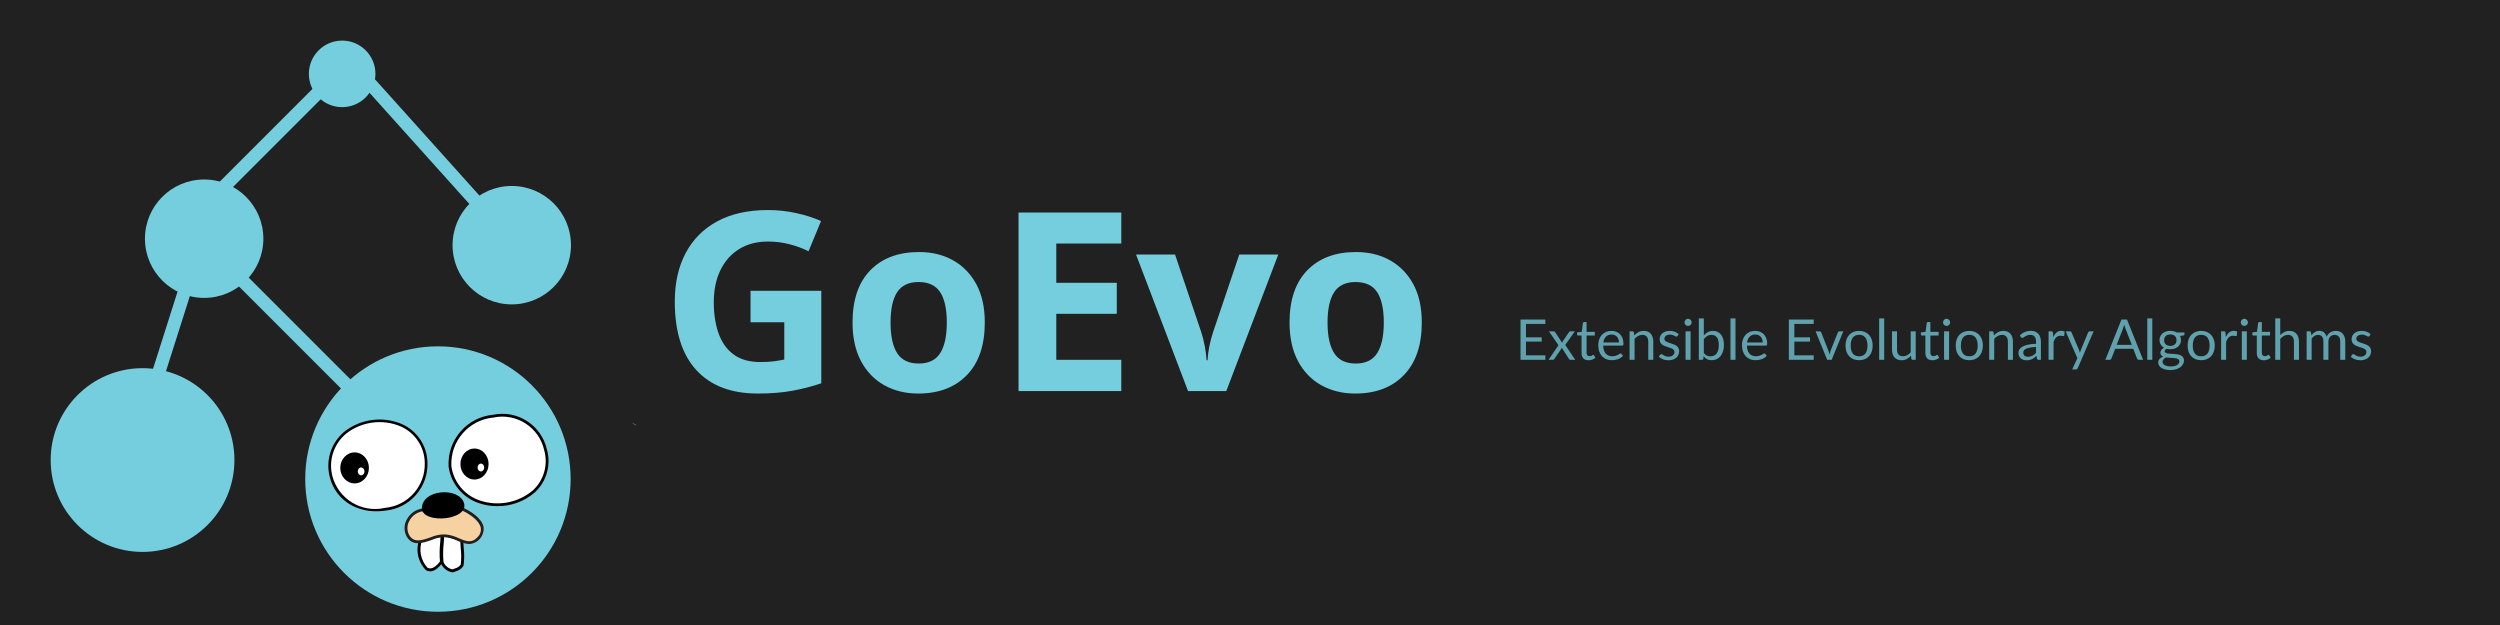
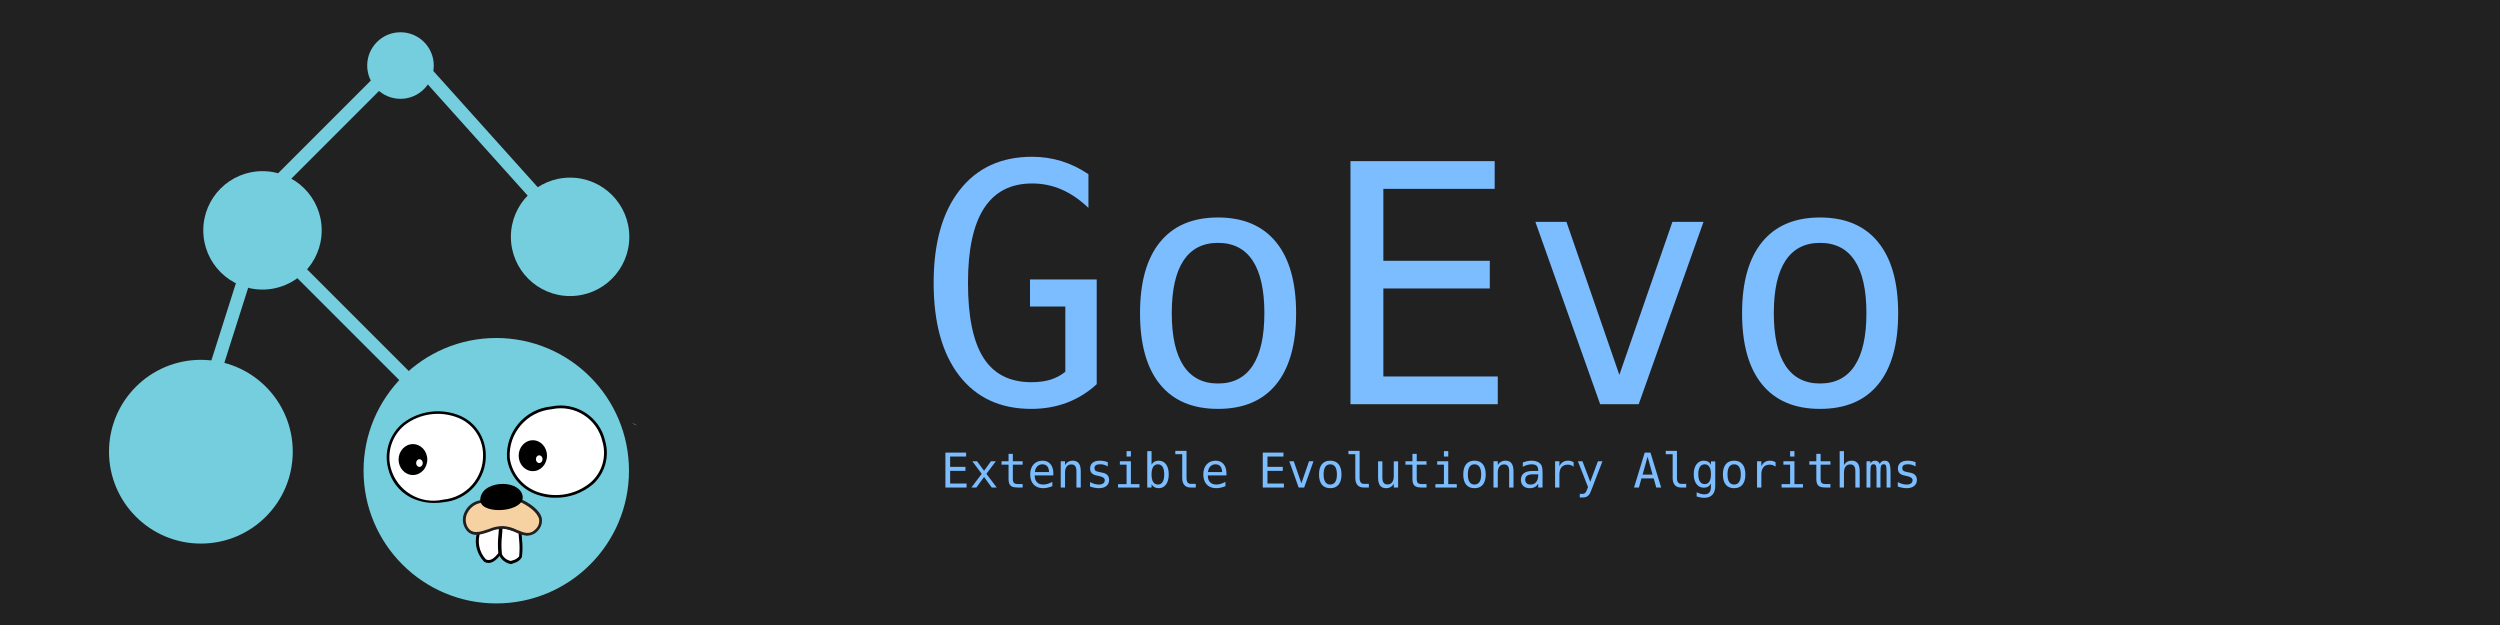
- <svg xmlns="http://www.w3.org/2000/svg" version="1.1" width="1200" height="300" viewBox="0 0 1200 300" xml:space="preserve">
-   <defs>
- </defs>
-   <g transform="matrix(0 0 0 0 0 0)" id="593caa10-41ab-4c18-8ebe-22841e83c834">
- </g>
-   <g transform="matrix(1 0 0 1 600 150)" id="d91f766a-365d-4ecf-ab7f-55d1ee60fb2c">
-     <rect style="stroke: none; stroke-width: 1; stroke-dasharray: none; stroke-linecap: butt; stroke-dashoffset: 0; stroke-linejoin: miter; stroke-miterlimit: 4; fill: rgb(33,33,33); fill-rule: nonzero; opacity: 1;" vector-effect="non-scaling-stroke" x="-600" y="-150" rx="0" ry="0" width="1200" height="300" />
-   </g>
-   <g transform="matrix(0.28 0 0 0.28 159.08 149.75)">
-     <g style="" vector-effect="non-scaling-stroke">
-       <g transform="matrix(1 0 0 1 -490 -490)">
-         <rect style="stroke: none; stroke-width: 1; stroke-dasharray: none; stroke-linecap: butt; stroke-dashoffset: 0; stroke-linejoin: miter; stroke-miterlimit: 4; fill: rgb(255,255,255); fill-opacity: 0; fill-rule: nonzero; opacity: 1;" vector-effect="non-scaling-stroke" x="-50" y="-50" rx="0" ry="0" width="100" height="100" />
+ <svg xmlns="http://www.w3.org/2000/svg" width="1200" height="300" version="1.1" xml:space="preserve">
+   <g class="layer">
+     <g id="d91f766a-365d-4ecf-ab7f-55d1ee60fb2c" transform="matrix(1, 0, 0, 1, 0, 0) translate(-1.97255, -1.95034) matrix(1.00166, 0, 0, 1.01986, 601.973, 153.95)">
+       <rect fill="rgb(33,33,33)" fill-rule="nonzero" height="300" id="svg_1" stroke-dashoffset="0" stroke-miterlimit="4" width="1200" x="-600" y="-150" />
+     </g>
+     <g id="svg_28" transform="matrix(25, 0, 0, 25, 519.83, 192.07) matrix(0.28, 0, 0, 0.28, -8.6079, 0.458384)">
+       <path d="m26.01,17.05c-0.12,-0.03 -0.24,-0.1 -0.33,-0.19" fill="rgb(198,177,152)" fill-rule="evenodd" id="svg_29" stroke-dashoffset="0" stroke-miterlimit="4" transform=" translate(-25.85, -16.95)" />
+     </g>
+     <g id="svg_7" transform="translate(28, -4)">
+       <g id="svg_10" transform="matrix(1.63, 0, 0, 1.63, 18.4, -408.19) matrix(0.28, 0, 0, 0.28, 89.4675, 272.176)">
+         <circle cx="0" cy="0" fill="rgb(117,206,222)" fill-rule="nonzero" id="svg_11" r="35" stroke="rgb(0,0,0)" stroke-dashoffset="0" stroke-miterlimit="4" stroke-width="0" />
      </g>
-       <g transform="matrix(1 0 0 1 0 0)">
-         <rect style="stroke: none; stroke-width: 1; stroke-dasharray: none; stroke-linecap: butt; stroke-dashoffset: 0; stroke-linejoin: miter; stroke-miterlimit: 4; fill: rgb(255,255,255); fill-rule: nonzero; opacity: 1; visibility: hidden;" vector-effect="non-scaling-stroke" x="-540" y="-540" rx="0" ry="0" width="1080" height="1080" />
+       <g id="svg_12" transform="matrix(2.9, 0, 0, 2.9, 309.17, -114.52) matrix(0.28, 0, 0, 0.28, -21.9043, 80.0705)">
+         <circle cx="0" cy="0" fill="rgb(117,206,222)" fill-rule="nonzero" id="svg_13" r="35" stroke="rgb(0,0,0)" stroke-dashoffset="0" stroke-miterlimit="4" stroke-width="0" />
      </g>
-       <g transform="matrix(1 0 0 1 0 0)">
-         <rect style="stroke: none; stroke-width: 1; stroke-dasharray: none; stroke-linecap: butt; stroke-dashoffset: 0; stroke-linejoin: miter; stroke-miterlimit: 4; fill: rgb(255,255,255); fill-rule: nonzero; opacity: 1; visibility: hidden;" vector-effect="non-scaling-stroke" x="-540" y="-540" rx="0" ry="0" width="1080" height="1080" />
+       <g id="svg_14" transform="matrix(4.5, 0, 0, 4.5, -323.77, 253.82) matrix(0.28, 0, 0, 0.28, 87.1543, -7.33342)">
+         <circle cx="0" cy="0" fill="rgb(117,206,222)" fill-rule="nonzero" id="svg_15" r="35" stroke="rgb(0,0,0)" stroke-dashoffset="0" stroke-miterlimit="4" stroke-width="0" />
      </g>
-       <g transform="matrix(1.63 0 0 1.63 18.4 -408.19)">
-         <circle style="stroke: rgb(0,0,0); stroke-width: 0; stroke-dasharray: none; stroke-linecap: butt; stroke-dashoffset: 0; stroke-linejoin: miter; stroke-miterlimit: 4; fill: rgb(117,206,222); fill-rule: nonzero; opacity: 1;" vector-effect="non-scaling-stroke" cx="0" cy="0" r="35" />
+       <g id="svg_16" transform="matrix(6.5, 0, 0, 6.5, 182.6, 286.39) matrix(0.28, 0, 0, 0.28, 4.24738, -8.68474)">
+         <circle cx="0" cy="0" fill="rgb(117,206,222)" fill-rule="nonzero" id="svg_17" r="35" stroke="rgb(0,0,0)" stroke-dashoffset="0" stroke-miterlimit="4" stroke-width="0" />
      </g>
-       <g transform="matrix(2.9 0 0 2.9 309.17 -114.52)">
-         <circle style="stroke: rgb(0,0,0); stroke-width: 0; stroke-dasharray: none; stroke-linecap: butt; stroke-dashoffset: 0; stroke-linejoin: miter; stroke-miterlimit: 4; fill: rgb(117,206,222); fill-rule: nonzero; opacity: 1;" vector-effect="non-scaling-stroke" cx="0" cy="0" r="35" />
+       <g id="svg_18" transform="matrix(3.64, -3.64, 0.71, 0.71, -137.05, -261.9) matrix(0.28, 0, 0, 0.28, -11.0662, 419.77)">
+         <path d="m94.75,50c0,6.21 -5.24,11.25 -11.7,11.25l-66.1,0c-6.46,0 -11.7,-5.04 -11.7,-11.25l0,0c0,-6.21 5.24,-11.25 11.7,-11.25l66.1,0c6.46,0 11.7,5.04 11.7,11.25l0,0z" fill="rgb(117,206,222)" fill-rule="nonzero" id="svg_19" stroke="rgb(0,0,0)" stroke-dashoffset="0" stroke-miterlimit="4" stroke-width="0" transform=" translate(-50, -50)" />
      </g>
-       <g transform="matrix(4.5 0 0 4.5 -323.77 253.82)">
-         <circle style="stroke: rgb(0,0,0); stroke-width: 0; stroke-dasharray: none; stroke-linecap: butt; stroke-dashoffset: 0; stroke-linejoin: miter; stroke-miterlimit: 4; fill: rgb(117,206,222); fill-rule: nonzero; opacity: 1;" vector-effect="non-scaling-stroke" cx="0" cy="0" r="35" />
+       <g id="svg_20" transform="matrix(1.56, -4.91, 0.95, 0.3, -283.2, 63.28) matrix(0.28, 0, 0, 0.28, 1.93205, 378.916)">
+         <path d="m94.75,50c0,6.21 -5.24,11.25 -11.7,11.25l-66.1,0c-6.46,0 -11.7,-5.04 -11.7,-11.25l0,0c0,-6.21 5.24,-11.25 11.7,-11.25l66.1,0c6.46,0 11.7,5.04 11.7,11.25l0,0z" fill="rgb(117,206,222)" fill-rule="nonzero" id="svg_21" stroke="rgb(0,0,0)" stroke-dashoffset="0" stroke-miterlimit="4" stroke-width="0" transform=" translate(-50, -50)" />
      </g>
-       <g transform="matrix(6.5 0 0 6.5 182.6 286.39)">
-         <circle style="stroke: rgb(0,0,0); stroke-width: 0; stroke-dasharray: none; stroke-linecap: butt; stroke-dashoffset: 0; stroke-linejoin: miter; stroke-miterlimit: 4; fill: rgb(117,206,222); fill-rule: nonzero; opacity: 1;" vector-effect="non-scaling-stroke" cx="0" cy="0" r="35" />
+       <g id="svg_22" transform="matrix(-3.64, -3.64, 0.71, -0.71, -45.7, 53.13) matrix(0.28, 0, 0, 0.28, -41.6869, 56.6814)">
+         <path d="m94.75,50c0,6.21 -5.24,11.25 -11.7,11.25l-66.1,0c-6.46,0 -11.7,-5.04 -11.7,-11.25l0,0c0,-6.21 5.24,-11.25 11.7,-11.25l66.1,0c6.46,0 11.7,5.04 11.7,11.25l0,0z" fill="rgb(117,206,222)" fill-rule="nonzero" id="svg_23" stroke="rgb(0,0,0)" stroke-dashoffset="0" stroke-miterlimit="4" stroke-width="0" transform=" translate(-50, -50)" />
      </g>
-       <g transform="matrix(3.64 -3.64 0.71 0.71 -137.05 -261.9)">
-         <path style="stroke: rgb(0,0,0); stroke-width: 0; stroke-dasharray: none; stroke-linecap: butt; stroke-dashoffset: 0; stroke-linejoin: miter; stroke-miterlimit: 4; fill: rgb(117,206,222); fill-rule: nonzero; opacity: 1;" vector-effect="non-scaling-stroke" transform=" translate(-50, -50)" d="M 94.75 50 C 94.75 56.213 89.514 61.25 83.054 61.25 L 16.946 61.25 C 10.486 61.25 5.25 56.213 5.25 50 L 5.25 50 C 5.25 43.787 10.486 38.75 16.946 38.75 L 83.053 38.75 C 89.514 38.75 94.75 43.787 94.75 50 L 94.75 50 z" stroke-linecap="round" />
+       <g id="svg_24" transform="matrix(-3.44, -3.83, 0.74, -0.67, 182.21, -262.38) matrix(0.28, 0, 0, 0.28, -52.4025, -205.913)">
+         <path d="m94.75,50c0,6.21 -5.24,11.25 -11.7,11.25l-66.1,0c-6.46,0 -11.7,-5.04 -11.7,-11.25l0,0c0,-6.21 5.24,-11.25 11.7,-11.25l66.1,0c6.46,0 11.7,5.04 11.7,11.25l0,0z" fill="rgb(117,206,222)" fill-rule="nonzero" id="svg_25" stroke="rgb(0,0,0)" stroke-dashoffset="0" stroke-miterlimit="4" stroke-width="0" transform=" translate(-50, -50)" />
      </g>
-       <g transform="matrix(1.56 -4.91 0.95 0.3 -283.2 63.28)">
-         <path style="stroke: rgb(0,0,0); stroke-width: 0; stroke-dasharray: none; stroke-linecap: butt; stroke-dashoffset: 0; stroke-linejoin: miter; stroke-miterlimit: 4; fill: rgb(117,206,222); fill-rule: nonzero; opacity: 1;" vector-effect="non-scaling-stroke" transform=" translate(-50, -50)" d="M 94.75 50 C 94.75 56.213 89.514 61.25 83.054 61.25 L 16.946 61.25 C 10.486 61.25 5.25 56.213 5.25 50 L 5.25 50 C 5.25 43.787 10.486 38.75 16.946 38.75 L 83.053 38.75 C 89.514 38.75 94.75 43.787 94.75 50 L 94.75 50 z" stroke-linecap="round" />
+       <g id="svg_26" transform="matrix(25, 0, 0, 25, 27.57, 194.38) matrix(0.28, 0, 0, 0.28, 5.56918, 0.391856)">
+         <path d="m5.99,17.15c0.12,-0.03 0.24,-0.09 0.33,-0.19" fill="rgb(198,177,152)" fill-rule="evenodd" id="svg_27" stroke-dashoffset="0" stroke-miterlimit="4" transform=" translate(-6.15, -17.06)" />
      </g>
-       <g transform="matrix(-3.64 -3.64 0.71 -0.71 -45.7 53.13)">
-         <path style="stroke: rgb(0,0,0); stroke-width: 0; stroke-dasharray: none; stroke-linecap: butt; stroke-dashoffset: 0; stroke-linejoin: miter; stroke-miterlimit: 4; fill: rgb(117,206,222); fill-rule: nonzero; opacity: 1;" vector-effect="non-scaling-stroke" transform=" translate(-50, -50)" d="M 94.75 50 C 94.75 56.213 89.514 61.25 83.054 61.25 L 16.946 61.25 C 10.486 61.25 5.25 56.213 5.25 50 L 5.25 50 C 5.25 43.787 10.486 38.75 16.946 38.75 L 83.053 38.75 C 89.514 38.75 94.75 43.787 94.75 50 L 94.75 50 z" stroke-linecap="round" />
+       <g id="svg_30" transform="matrix(31.54, 0, 0, 31.54, 286.56, 254.26) matrix(0.28, 0, 0, 0.28, -1.49788, -1.05635)">
+         <path d="m16.24,6.33c0.57,3.3 5.97,2.43 5.2,-0.9c-0.7,-2.99 -5.39,-2.16 -5.2,0.9" fill="rgb(255,255,255)" fill-rule="evenodd" id="svg_31" stroke-dashoffset="0" stroke-miterlimit="4" transform=" translate(-18.87, -5.99)" />
      </g>
-       <g transform="matrix(-3.44 -3.83 0.74 -0.67 182.21 -262.38)">
-         <path style="stroke: rgb(0,0,0); stroke-width: 0; stroke-dasharray: none; stroke-linecap: butt; stroke-dashoffset: 0; stroke-linejoin: miter; stroke-miterlimit: 4; fill: rgb(117,206,222); fill-rule: nonzero; opacity: 1;" vector-effect="non-scaling-stroke" transform=" translate(-50, -50)" d="M 94.75 50 C 94.75 56.213 89.514 61.25 83.054 61.25 L 16.946 61.25 C 10.486 61.25 5.25 56.213 5.25 50 L 5.25 50 C 5.25 43.787 10.486 38.75 16.946 38.75 L 83.053 38.75 C 89.514 38.75 94.75 43.787 94.75 50 L 94.75 50 z" stroke-linecap="round" />
+       <g id="svg_32" transform="matrix(31.54, 0, 0, 31.54, 286.46, 253.83) matrix(0.28, 0, 0, 0.28, -1.4956, -1.04653)">
+         <path d="m18.81,8.48c-0.34,0.01 -0.67,-0.05 -0.99,-0.16c-0.88,-0.29 -1.52,-1.06 -1.65,-1.98l0,-0.01c-0.09,-1.43 0.98,-2.68 2.41,-2.81c1.33,-0.28 2.64,0.57 2.93,1.89c0.24,0.85 -0.02,1.75 -0.67,2.34c-0.57,0.48 -1.29,0.74 -2.03,0.73zm-2.49,-2.16c0.12,0.86 0.72,1.58 1.55,1.86c0.98,0.33 2.07,0.13 2.86,-0.54c0.62,-0.55 0.86,-1.41 0.63,-2.2c-0.28,-1.25 -1.51,-2.04 -2.76,-1.77c-1.35,0.13 -2.36,1.3 -2.28,2.65z" fill="rgb(0,0,0)" fill-rule="nonzero" id="svg_33" stroke-dashoffset="0" stroke-miterlimit="4" transform=" translate(-18.88, -5.98)" />
      </g>
-       <g transform="matrix(25 0 0 25 27.57 194.38)">
-         <path style="stroke: none; stroke-width: 1; stroke-dasharray: none; stroke-linecap: butt; stroke-dashoffset: 0; stroke-linejoin: miter; stroke-miterlimit: 4; fill: rgb(198,177,152); fill-rule: evenodd; opacity: 1;" vector-effect="non-scaling-stroke" transform=" translate(-6.15, -17.06)" d="M 5.987 17.15 C 6.113 17.122 6.227 17.058 6.316 16.965" stroke-linecap="round" />
+       <g id="svg_34" transform="matrix(31.54, 0, 0, 31.54, 80.53, 263.44) matrix(0.28, 0, 0, 0.28, 3.2054, -1.26591)">
+         <path d="m9.79,6.86c0.73,2.88 5.34,2.14 5.17,-0.74c-0.21,-3.46 -5.88,-2.79 -5.17,0.74" fill="rgb(255,255,255)" fill-rule="evenodd" id="svg_35" stroke-dashoffset="0" stroke-miterlimit="4" transform=" translate(-12.34, -6.26)" />
      </g>
-       <g transform="matrix(25 0 0 25 519.83 192.07)">
-         <path style="stroke: none; stroke-width: 1; stroke-dasharray: none; stroke-linecap: butt; stroke-dashoffset: 0; stroke-linejoin: miter; stroke-miterlimit: 4; fill: rgb(198,177,152); fill-rule: evenodd; opacity: 1;" vector-effect="non-scaling-stroke" transform=" translate(-25.85, -16.95)" d="M 26.013 17.046 C 25.887 17.018 25.773 16.954 25.684 16.861" stroke-linecap="round" />
+       <g id="svg_36" transform="matrix(31.54, 0, 0, 31.54, 79.82, 263.09) matrix(0.28, 0, 0, 0.28, 3.22161, -1.25792)">
+         <path d="m12.24,8.76c-0.46,0.01 -0.93,-0.11 -1.34,-0.32c-0.6,-0.33 -1.03,-0.9 -1.18,-1.56l0,0c-0.24,-0.91 0.09,-1.88 0.82,-2.47c0.89,-0.67 2.06,-0.82 3.09,-0.39c0.84,0.36 1.38,1.18 1.4,2.1c0.05,1.33 -0.96,2.48 -2.29,2.6c-0.16,0.03 -0.33,0.04 -0.5,0.04zm-2.38,-1.91c0.33,1.25 1.59,2.02 2.86,1.73c1.26,-0.12 2.2,-1.2 2.16,-2.46c-0.01,-0.86 -0.52,-1.63 -1.31,-1.97c-0.98,-0.41 -2.1,-0.27 -2.94,0.37c-0.69,0.56 -0.99,1.47 -0.77,2.33z" fill="rgb(0,0,0)" fill-rule="nonzero" id="svg_37" stroke-dashoffset="0" stroke-miterlimit="4" transform=" translate(-12.34, -6.27)" />
      </g>
-       <g transform="matrix(31.54 0 0 31.54 286.56 254.26)">
-         <path style="stroke: none; stroke-width: 1; stroke-dasharray: none; stroke-linecap: butt; stroke-dashoffset: 0; stroke-linejoin: miter; stroke-miterlimit: 4; fill: rgb(255,255,255); fill-rule: evenodd; opacity: 1;" vector-effect="non-scaling-stroke" transform=" translate(-18.87, -5.99)" d="M 16.242 6.329 C 16.81 9.629 22.212 8.76 21.436 5.429 C 20.736 2.441 16.053 3.268 16.242 6.329" stroke-linecap="round" />
+       <g id="svg_38" transform="matrix(31.54, 0, 0, 31.54, 207.54, 411.65) matrix(0.28, 0, 0, 0.28, 0.305999, -4.64927)">
+         <path d="m16.89,10.29c0.05,0.46 0.06,0.92 0.02,1.37c-0.11,0.21 -0.33,0.23 -0.51,0.32c-0.26,-0.04 -0.47,-0.21 -0.58,-0.45c-0.02,-0.52 -0.01,-1.04 0.05,-1.55l1.02,0.31z" fill="rgb(255,255,255)" fill-rule="evenodd" id="svg_39" stroke-dashoffset="0" stroke-miterlimit="4" transform=" translate(-16.37, -10.98)" />
      </g>
-       <g transform="matrix(31.54 0 0 31.54 286.46 253.83)">
-         <path style="stroke: none; stroke-width: 1; stroke-dasharray: none; stroke-linecap: butt; stroke-dashoffset: 0; stroke-linejoin: miter; stroke-miterlimit: 4; fill: rgb(0,0,0); fill-rule: nonzero; opacity: 1;" vector-effect="non-scaling-stroke" transform=" translate(-18.88, -5.98)" d="M 18.808 8.485 C 18.472 8.486 18.138 8.432 17.82 8.323 C 16.937 8.031 16.296 7.262 16.167 6.341 L 16.167 6.333 C 16.084 4.898 17.152 3.654 18.583 3.519 C 19.912 3.243 21.215 4.086 21.51 5.41 C 21.749 6.255 21.488 7.163 20.837 7.753 C 20.271 8.234 19.551 8.494 18.808 8.485 Z M 16.318 6.32 C 16.44 7.184 17.042 7.905 17.87 8.18 C 18.854 8.51 19.939 8.305 20.735 7.64 C 21.346 7.086 21.589 6.233 21.362 5.44 C 21.081 4.194 19.85 3.405 18.6 3.67 C 17.251 3.798 16.244 4.967 16.318 6.32 Z" stroke-linecap="round" />
+       <g id="svg_40" transform="matrix(31.54, 0, 0, 31.54, 207.31, 411.76) matrix(0.28, 0, 0, 0.28, 0.311249, -4.65178)">
+         <path d="m16.41,12.06l-0.02,0c-0.29,-0.05 -0.53,-0.24 -0.64,-0.5l0,-0.01l0,-0.01c-0.03,-0.36 -0.03,-0.71 0.01,-1.07c0.02,-0.16 0.03,-0.33 0.03,-0.5l0,-0.1l1.18,0.37l0,0.05c0,0.15 0.02,0.29 0.03,0.45c0.03,0.31 0.03,0.62 -0.01,0.94l0,0.01l-0.01,0.01c-0.09,0.15 -0.24,0.26 -0.41,0.3c-0.05,0.02 -0.09,0.03 -0.13,0.05l-0.03,0.01zm-0.51,-0.55c0.09,0.2 0.27,0.34 0.49,0.38c0.04,-0.01 0.08,-0.03 0.12,-0.04c0.13,-0.03 0.25,-0.11 0.33,-0.21c0.03,-0.3 0.03,-0.6 0,-0.89c-0.02,-0.14 -0.02,-0.27 -0.03,-0.4l-0.87,-0.27c-0.01,0.14 -0.02,0.27 -0.03,0.4c-0.04,0.34 -0.04,0.68 -0.01,1.03z" fill="rgb(0,0,0)" fill-rule="nonzero" id="svg_41" stroke-dashoffset="0" stroke-miterlimit="4" transform=" translate(-16.38, -10.96)" />
      </g>
-       <g transform="matrix(31.54 0 0 31.54 80.53 263.44)">
-         <path style="stroke: none; stroke-width: 1; stroke-dasharray: none; stroke-linecap: butt; stroke-dashoffset: 0; stroke-linejoin: miter; stroke-miterlimit: 4; fill: rgb(255,255,255); fill-rule: evenodd; opacity: 1;" vector-effect="non-scaling-stroke" transform=" translate(-12.34, -6.26)" d="M 9.788 6.863 C 10.524 9.74 15.13 9 14.956 6.118 C 14.748 2.662 9.083 3.329 9.787 6.863" stroke-linecap="round" />
+       <g id="svg_42" transform="matrix(31.54, 0, 0, 31.54, 39.74, 267.28) matrix(0.28, 0, 0, 0.28, 4.13656, -1.35357)">
+         <ellipse cx="0" cy="0" fill="rgb(0,0,0)" fill-rule="nonzero" id="svg_43" rx="0.78" ry="0.84" stroke-dashoffset="0" stroke-miterlimit="4" />
      </g>
-       <g transform="matrix(31.54 0 0 31.54 79.82 263.09)">
-         <path style="stroke: none; stroke-width: 1; stroke-dasharray: none; stroke-linecap: butt; stroke-dashoffset: 0; stroke-linejoin: miter; stroke-miterlimit: 4; fill: rgb(0,0,0); fill-rule: nonzero; opacity: 1;" vector-effect="non-scaling-stroke" transform=" translate(-12.34, -6.27)" d="M 12.245 8.761 C 11.777 8.765 11.314 8.653 10.9 8.435 C 10.302 8.11 9.871 7.545 9.716 6.882 L 9.716 6.882 C 9.484 5.967 9.807 5.001 10.542 4.41 C 11.426 3.736 12.604 3.585 13.629 4.016 C 14.466 4.382 15.013 5.202 15.029 6.116 C 15.077 7.455 14.073 8.599 12.739 8.725 C 12.576 8.75 12.41 8.762 12.245 8.761 Z M 9.86 6.847 C 10.19 8.101 11.455 8.866 12.718 8.576 C 13.976 8.46 14.925 7.384 14.883 6.122 C 14.87 5.263 14.356 4.49 13.569 4.146 C 12.594 3.736 11.475 3.879 10.634 4.52 C 9.943 5.077 9.641 5.987 9.86 6.847 Z" stroke-linecap="round" />
+       <g id="svg_44" transform="matrix(31.54, 0, 0, 31.54, 50.91, 273.27) matrix(0.28, 0, 0, 0.28, 3.88157, -1.49031)">
+         <ellipse cx="0" cy="0" fill="rgb(255,255,255)" fill-rule="nonzero" id="svg_45" rx="0.18" ry="0.21" stroke-dashoffset="0" stroke-miterlimit="4" />
      </g>
-       <g transform="matrix(31.54 0 0 31.54 207.54 411.65)">
-         <path style="stroke: none; stroke-width: 1; stroke-dasharray: none; stroke-linecap: butt; stroke-dashoffset: 0; stroke-linejoin: miter; stroke-miterlimit: 4; fill: rgb(255,255,255); fill-rule: evenodd; opacity: 1;" vector-effect="non-scaling-stroke" transform=" translate(-16.37, -10.98)" d="M 16.894 10.294 C 16.941 10.749 16.947 11.207 16.91 11.663 C 16.8 11.87 16.585 11.892 16.4 11.976 C 16.144 11.936 15.926 11.766 15.825 11.527 C 15.797 11.01 15.811 10.492 15.866 9.978 Z" stroke-linecap="round" />
+       <g id="svg_46" transform="matrix(31.54, 0, 0, 31.54, 245.28, 260.65) matrix(0.28, 0, 0, 0.28, -0.555536, -1.20222)">
+         <ellipse cx="0" cy="0" fill="rgb(0,0,0)" fill-rule="nonzero" id="svg_47" rx="0.77" ry="0.84" stroke-dashoffset="0" stroke-miterlimit="4" />
      </g>
-       <g transform="matrix(31.54 0 0 31.54 207.31 411.76)">
-         <path style="stroke: none; stroke-width: 1; stroke-dasharray: none; stroke-linecap: butt; stroke-dashoffset: 0; stroke-linejoin: miter; stroke-miterlimit: 4; fill: rgb(0,0,0); fill-rule: nonzero; opacity: 1;" vector-effect="non-scaling-stroke" transform=" translate(-16.38, -10.96)" d="M 16.411 12.057 L 16.388 12.057 C 16.104 12.012 15.863 11.823 15.753 11.557 L 15.753 11.547 L 15.753 11.536 C 15.72 11.182 15.723 10.826 15.762 10.473 C 15.775 10.31 15.788 10.142 15.793 9.973 L 15.793 9.873 L 16.974 10.235 L 16.974 10.293 C 16.974 10.435 16.986 10.582 16.998 10.737 C 17.035 11.049 17.032 11.365 16.99 11.676 L 16.99 11.688 L 16.984 11.699 C 16.892 11.851 16.743 11.959 16.57 11.999 C 16.523 12.016 16.479 12.031 16.436 12.051 Z M 15.902 11.506 C 15.991 11.708 16.173 11.853 16.39 11.894 C 16.431 11.877 16.473 11.862 16.513 11.847 C 16.643 11.82 16.758 11.745 16.835 11.636 C 16.871 11.341 16.871 11.044 16.835 10.749 C 16.825 10.612 16.815 10.481 16.812 10.349 L 15.937 10.081 C 15.93 10.217 15.92 10.352 15.91 10.481 C 15.872 10.821 15.869 11.165 15.9 11.506 Z" stroke-linecap="round" />
+       <g id="svg_48" transform="matrix(31.54, 0, 0, 31.54, 256.25, 266.65) matrix(0.28, 0, 0, 0.28, -0.805961, -1.33919)">
+         <ellipse cx="0" cy="0" fill="rgb(255,255,255)" fill-rule="nonzero" id="svg_49" rx="0.18" ry="0.21" stroke-dashoffset="0" stroke-miterlimit="4" />
      </g>
-       <g transform="matrix(31.54 0 0 31.54 39.74 267.28)">
-         <ellipse style="stroke: none; stroke-width: 1; stroke-dasharray: none; stroke-linecap: butt; stroke-dashoffset: 0; stroke-linejoin: miter; stroke-miterlimit: 4; fill: rgb(0,0,0); fill-rule: nonzero; opacity: 1;" vector-effect="non-scaling-stroke" cx="0" cy="0" rx="0.778" ry="0.842" />
+       <g id="svg_50" transform="matrix(31.54, 0, 0, 31.54, 170.52, 410.87) matrix(0.28, 0, 0, 0.28, 1.1511, -4.63146)">
+         <path d="m14.67,10.25c-0.34,0.82 0.19,2.46 1.11,1.25c-0.03,-0.52 -0.01,-1.03 0.04,-1.55l-1.15,0.3z" fill="rgb(255,255,255)" fill-rule="evenodd" id="svg_51" stroke-dashoffset="0" stroke-miterlimit="4" transform=" translate(-15.19, -10.94)" />
      </g>
-       <g transform="matrix(31.54 0 0 31.54 50.91 273.27)">
-         <ellipse style="stroke: none; stroke-width: 1; stroke-dasharray: none; stroke-linecap: butt; stroke-dashoffset: 0; stroke-linejoin: miter; stroke-miterlimit: 4; fill: rgb(255,255,255); fill-rule: nonzero; opacity: 1;" vector-effect="non-scaling-stroke" cx="0" cy="0" rx="0.183" ry="0.214" />
+       <g id="svg_52" transform="matrix(31.54, 0, 0, 31.54, 170.02, 410.5) matrix(0.28, 0, 0, 0.28, 1.16251, -4.62302)">
+         <path d="m15.17,12.01c-0.08,0 -0.16,-0.02 -0.23,-0.06c-0.45,-0.46 -0.59,-1.14 -0.34,-1.73l0.01,-0.04l1.29,-0.33l0,0.1c-0.01,0.17 -0.02,0.34 -0.03,0.5c-0.04,0.34 -0.04,0.69 -0.01,1.03l0,0.03l-0.02,0.03c-0.27,0.36 -0.49,0.47 -0.67,0.47zm-0.44,-1.7c-0.19,0.52 -0.08,1.1 0.29,1.5c0.24,0.14 0.5,-0.1 0.68,-0.33c-0.03,-0.35 -0.03,-0.69 0.01,-1.03c0.01,-0.13 0.02,-0.26 0.03,-0.4l-1.01,0.26z" fill="rgb(0,0,0)" fill-rule="nonzero" id="svg_53" stroke-dashoffset="0" stroke-miterlimit="4" transform=" translate(-15.19, -10.93)" />
      </g>
-       <g transform="matrix(31.54 0 0 31.54 245.28 260.65)">
-         <ellipse style="stroke: none; stroke-width: 1; stroke-dasharray: none; stroke-linecap: butt; stroke-dashoffset: 0; stroke-linejoin: miter; stroke-miterlimit: 4; fill: rgb(0,0,0); fill-rule: nonzero; opacity: 1;" vector-effect="non-scaling-stroke" cx="0" cy="0" rx="0.765" ry="0.842" />
+       <g id="svg_54" transform="matrix(31.54, 0, 0, 31.54, 193.9, 365.91) matrix(0.28, 0, 0, 0.28, 0.617375, -3.60511)">
+         <path d="m14.79,8.66c-0.32,0.03 -0.61,0.22 -0.77,0.49c-0.16,0.28 -0.18,0.62 -0.05,0.91c0.43,0.79 1.4,-0.07 2.01,0.01c0.7,0.02 1.27,0.74 1.83,0.14c0.62,-0.68 -0.27,-1.34 -0.97,-1.63l-2.05,0.08z" fill="rgb(246,210,162)" fill-rule="evenodd" id="svg_55" stroke-dashoffset="0" stroke-miterlimit="4" transform=" translate(-15.95, -9.51)" />
      </g>
-       <g transform="matrix(31.54 0 0 31.54 256.25 266.65)">
-         <ellipse style="stroke: none; stroke-width: 1; stroke-dasharray: none; stroke-linecap: butt; stroke-dashoffset: 0; stroke-linejoin: miter; stroke-miterlimit: 4; fill: rgb(255,255,255); fill-rule: nonzero; opacity: 1;" vector-effect="non-scaling-stroke" cx="0" cy="0" rx="0.18" ry="0.214" />
+       <g id="svg_56" transform="matrix(31.54, 0, 0, 31.54, 193.3, 365.83) matrix(0.28, 0, 0, 0.28, 0.631072, -3.60328)">
+         <path d="m17.31,10.53c-0.23,-0.02 -0.44,-0.08 -0.64,-0.18c-0.22,-0.11 -0.45,-0.18 -0.69,-0.2l-0.01,0c-0.25,0 -0.49,0.05 -0.71,0.15c-0.49,0.17 -1.05,0.37 -1.36,-0.2c-0.16,-0.28 -0.15,-0.63 0.01,-0.91c0.17,-0.33 0.5,-0.56 0.87,-0.6l0,0l2.08,-0.09l0.01,0.01c0.52,0.21 1.11,0.61 1.21,1.08c0.03,0.23 -0.04,0.46 -0.19,0.63c-0.14,0.18 -0.35,0.29 -0.58,0.3l0,0.01zm-1.33,-0.53c0.26,0.02 0.52,0.09 0.75,0.21c0.39,0.16 0.7,0.29 1.02,-0.05c0.14,-0.14 0.21,-0.34 0.18,-0.53c-0.09,-0.4 -0.64,-0.77 -1.1,-0.97l-2.04,0.08c-0.32,0.04 -0.59,0.24 -0.74,0.52c-0.14,0.24 -0.14,0.53 -0.02,0.77c0.25,0.45 0.7,0.29 1.17,0.13c0.25,-0.11 0.52,-0.16 0.78,-0.16z" fill="rgb(35,31,32)" fill-rule="nonzero" id="svg_57" stroke-dashoffset="0" stroke-miterlimit="4" transform=" translate(-15.94, -9.51)" />
      </g>
-       <g transform="matrix(31.54 0 0 31.54 170.52 410.87)">
-         <path style="stroke: none; stroke-width: 1; stroke-dasharray: none; stroke-linecap: butt; stroke-dashoffset: 0; stroke-linejoin: miter; stroke-miterlimit: 4; fill: rgb(255,255,255); fill-rule: evenodd; opacity: 1;" vector-effect="non-scaling-stroke" transform=" translate(-15.19, -10.94)" d="M 14.671 10.247 C 14.332 11.069 14.86 12.714 15.781 11.501 C 15.753 10.984 15.767 10.466 15.822 9.952 Z" stroke-linecap="round" />
+       <g id="svg_58" transform="matrix(31.54, 0, 0, 31.54, 191.45, 331.41) matrix(0.28, 0, 0, 0.28, 0.673304, -2.81754)">
+         <path d="m14.71,8.63c-0.05,-1.09 2.04,-1.23 2.29,-0.32c0.25,0.92 -2.19,1.13 -2.29,0.32z" fill="rgb(0,0,0)" fill-rule="evenodd" id="svg_59" stroke-dashoffset="0" stroke-miterlimit="4" transform=" translate(-15.86, -8.42)" />
      </g>
-       <g transform="matrix(31.54 0 0 31.54 170.02 410.5)">
-         <path style="stroke: none; stroke-width: 1; stroke-dasharray: none; stroke-linecap: butt; stroke-dashoffset: 0; stroke-linejoin: miter; stroke-miterlimit: 4; fill: rgb(0,0,0); fill-rule: nonzero; opacity: 1;" vector-effect="non-scaling-stroke" transform=" translate(-15.19, -10.93)" d="M 15.166 12.013 C 15.087 12.013 15.009 11.991 14.94 11.951 C 14.489 11.494 14.355 10.812 14.599 10.218 L 14.614 10.182 L 15.9 9.85 L 15.9 9.95 C 15.895 10.12 15.881 10.29 15.868 10.45 C 15.829 10.792 15.826 11.138 15.858 11.481 L 15.858 11.513 L 15.839 11.539 C 15.574 11.9 15.345 12.013 15.166 12.013 Z M 14.73 10.313 C 14.535 10.827 14.647 11.407 15.018 11.813 C 15.256 11.949 15.518 11.713 15.699 11.478 C 15.67 11.135 15.674 10.789 15.712 10.447 C 15.722 10.318 15.732 10.186 15.739 10.055 Z" stroke-linecap="round" />
-       </g>
-       <g transform="matrix(31.54 0 0 31.54 193.9 365.91)">
-         <path style="stroke: none; stroke-width: 1; stroke-dasharray: none; stroke-linecap: butt; stroke-dashoffset: 0; stroke-linejoin: miter; stroke-miterlimit: 4; fill: rgb(246,210,162); fill-rule: evenodd; opacity: 1;" vector-effect="non-scaling-stroke" transform=" translate(-15.95, -9.51)" d="M 14.787 8.663 C 14.467 8.693 14.181 8.875 14.018 9.153 C 13.855 9.43 13.836 9.769 13.966 10.063 C 14.401 10.851 15.373 9.993 15.979 10.074 C 16.679 10.088 17.247 10.811 17.806 10.205 C 18.428 9.531 17.538 8.874 16.842 8.581 Z" stroke-linecap="round" />
-       </g>
-       <g transform="matrix(31.54 0 0 31.54 193.3 365.83)">
-         <path style="stroke: none; stroke-width: 1; stroke-dasharray: none; stroke-linecap: butt; stroke-dashoffset: 0; stroke-linejoin: miter; stroke-miterlimit: 4; fill: rgb(35,31,32); fill-rule: nonzero; opacity: 1;" vector-effect="non-scaling-stroke" transform=" translate(-15.94, -9.51)" d="M 17.308 10.526 C 17.085 10.508 16.867 10.448 16.667 10.347 C 16.451 10.24 16.218 10.174 15.978 10.153 L 15.969 10.153 C 15.724 10.153 15.481 10.205 15.257 10.305 C 14.766 10.475 14.209 10.667 13.897 10.105 C 13.743 9.817 13.749 9.471 13.911 9.188 C 14.082 8.855 14.408 8.63 14.78 8.588 L 14.78 8.588 L 16.857 8.5 L 16.873 8.507 C 17.39 8.725 17.979 9.124 18.08 9.59 C 18.107 9.817 18.04 10.046 17.894 10.223 C 17.748 10.399 17.536 10.508 17.308 10.524 Z M 15.985 10 C 16.243 10.021 16.496 10.091 16.728 10.206 C 17.121 10.371 17.428 10.501 17.749 10.156 C 17.895 10.022 17.962 9.823 17.927 9.628 C 17.84 9.228 17.285 8.859 16.827 8.664 L 14.791 8.745 C 14.474 8.785 14.196 8.978 14.049 9.262 C 13.912 9.498 13.907 9.788 14.034 10.029 C 14.282 10.478 14.734 10.323 15.204 10.159 C 15.45 10.05 15.716 9.996 15.985 10 Z" stroke-linecap="round" />
-       </g>
-       <g transform="matrix(31.54 0 0 31.54 191.45 331.41)">
-         <path style="stroke: none; stroke-width: 1; stroke-dasharray: none; stroke-linecap: butt; stroke-dashoffset: 0; stroke-linejoin: miter; stroke-miterlimit: 4; fill: rgb(0,0,0); fill-rule: evenodd; opacity: 1;" vector-effect="non-scaling-stroke" transform=" translate(-15.86, -8.42)" d="M 14.708 8.63 C 14.661 7.535 16.75 7.4 17 8.315 C 17.25 9.23 14.814 9.443 14.711 8.631 Z" stroke-linecap="round" />
-       </g>
-       <g transform="matrix(2.9 0 0 2.9 -218.16 -125.63)">
-         <circle style="stroke: rgb(0,0,0); stroke-width: 0; stroke-dasharray: none; stroke-linecap: butt; stroke-dashoffset: 0; stroke-linejoin: miter; stroke-miterlimit: 4; fill: rgb(117,206,222); fill-rule: nonzero; opacity: 1;" vector-effect="non-scaling-stroke" cx="0" cy="0" r="35" />
+       <g id="svg_60" transform="matrix(2.9, 0, 0, 2.9, -218.16, -125.63) matrix(0.28, 0, 0, 0.28, 109.019, 82.8288)">
+         <circle cx="0" cy="0" fill="rgb(117,206,222)" fill-rule="nonzero" id="svg_61" r="35" stroke="rgb(0,0,0)" stroke-dashoffset="0" stroke-miterlimit="4" stroke-width="0" />
      </g>
    </g>
-   </g>
-   <g transform="matrix(0.6 0 0 0.6 796.94 150)" style="" id="7e8c6f1d-0278-4b30-bfb1-196fd855863b">
-     <text xml:space="preserve" font-family="Raleway" font-size="200" font-style="normal" font-weight="900" style="stroke: none; stroke-width: 1; stroke-dasharray: none; stroke-linecap: butt; stroke-dashoffset: 0; stroke-linejoin: miter; stroke-miterlimit: 4; fill: rgb(117,206,222); fill-rule: nonzero; opacity: 1; white-space: pre;">
-       <tspan x="-800" y="62.83">GoEvo</tspan>
-     </text>
-   </g>
-   <g transform="matrix(1 0 0 1 1207.38 164.23)" style="" id="6c2b9a77-da66-455c-937c-8cbad2ed7c83">
-     <text xml:space="preserve" font-family="Lato" font-size="27" font-style="normal" font-weight="400" style="stroke: none; stroke-width: 1; stroke-dasharray: none; stroke-linecap: butt; stroke-dashoffset: 0; stroke-linejoin: miter; stroke-miterlimit: 4; fill: rgb(95,161,173); fill-rule: nonzero; opacity: 1; white-space: pre;">
-       <tspan x="-480" y="8.48">Extensible Evolutionary Algorithms</tspan>
-     </text>
+     <g id="svg_8" transform="translate(0, -1) translate(0, -1) matrix(1, 0, 0, 1, 0, -6)">
+       <text fill="#7cbdff" font-family="Monospace" font-size="160" id="svg_3" stroke="#000000" stroke-width="0" text-anchor="middle" x="681" xml:space="preserve" y="202">GoEvo</text>
+       <text fill="#7cbdff" font-family="Monospace" font-size="23" id="svg_6" stroke="#000000" stroke-width="0" text-anchor="middle" x="686.99" xml:space="preserve" y="242">Extensible Evolutionary Algorithms</text>
+     </g>
  </g>
</svg>
